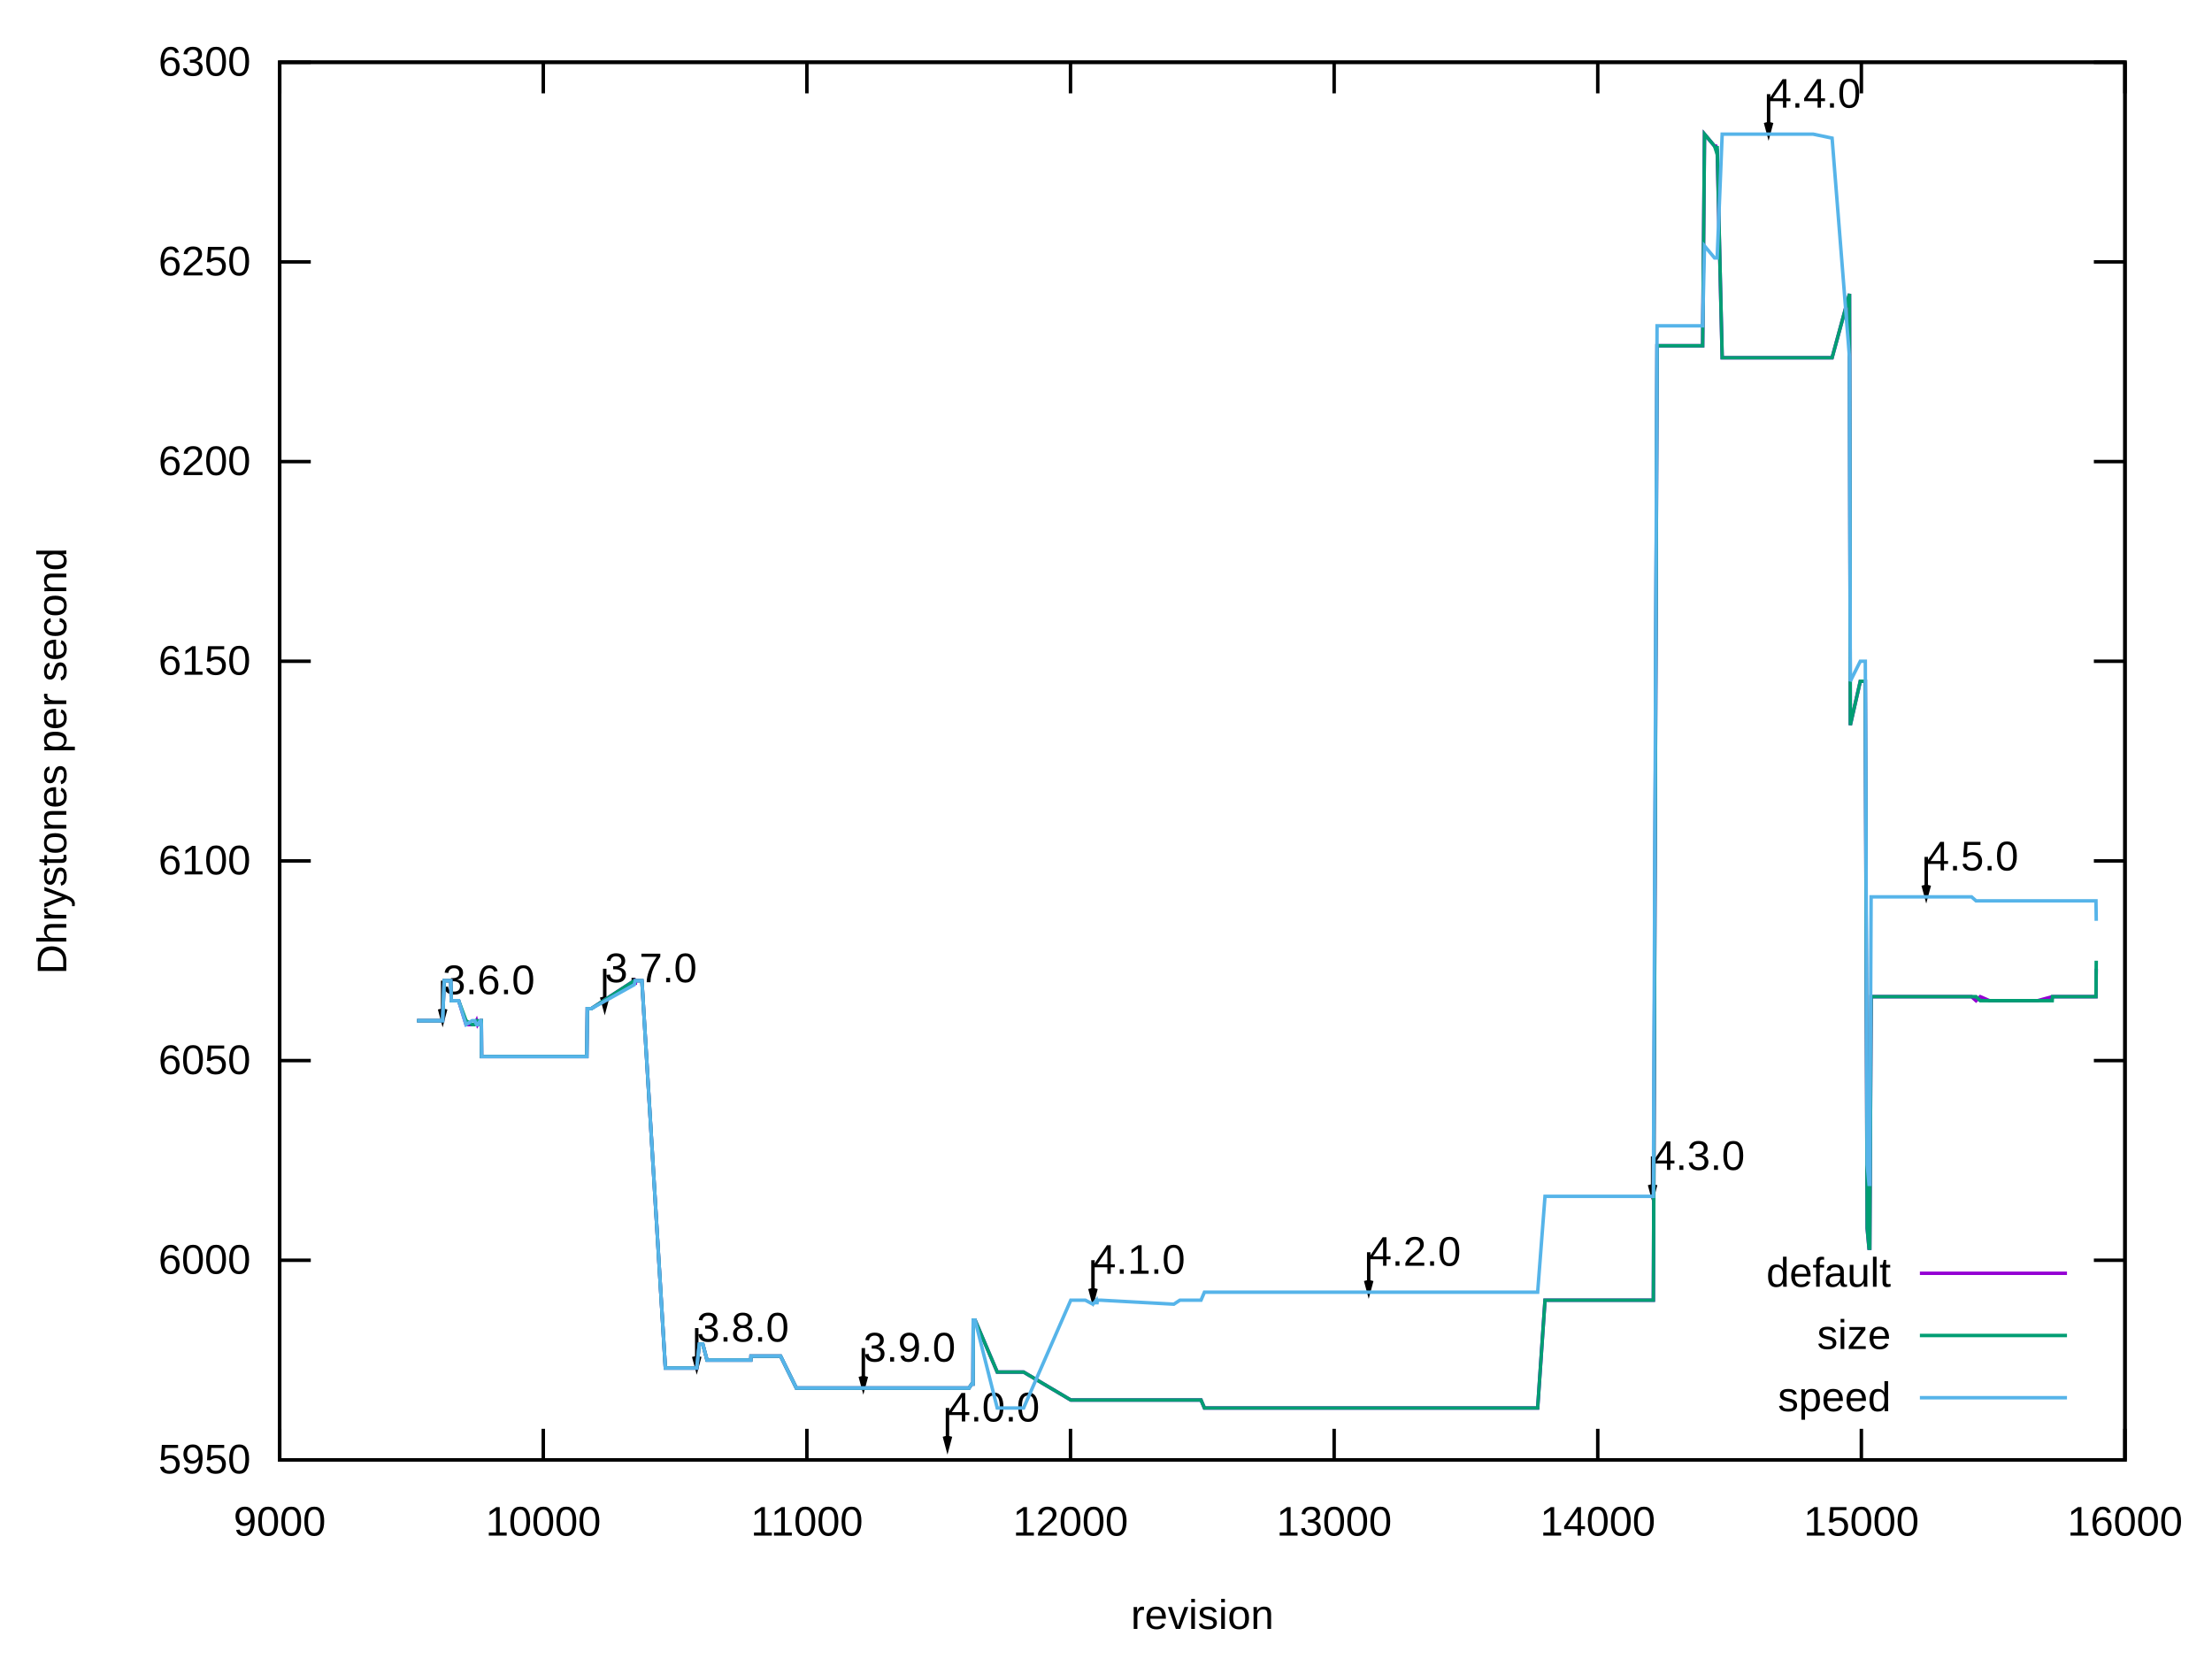
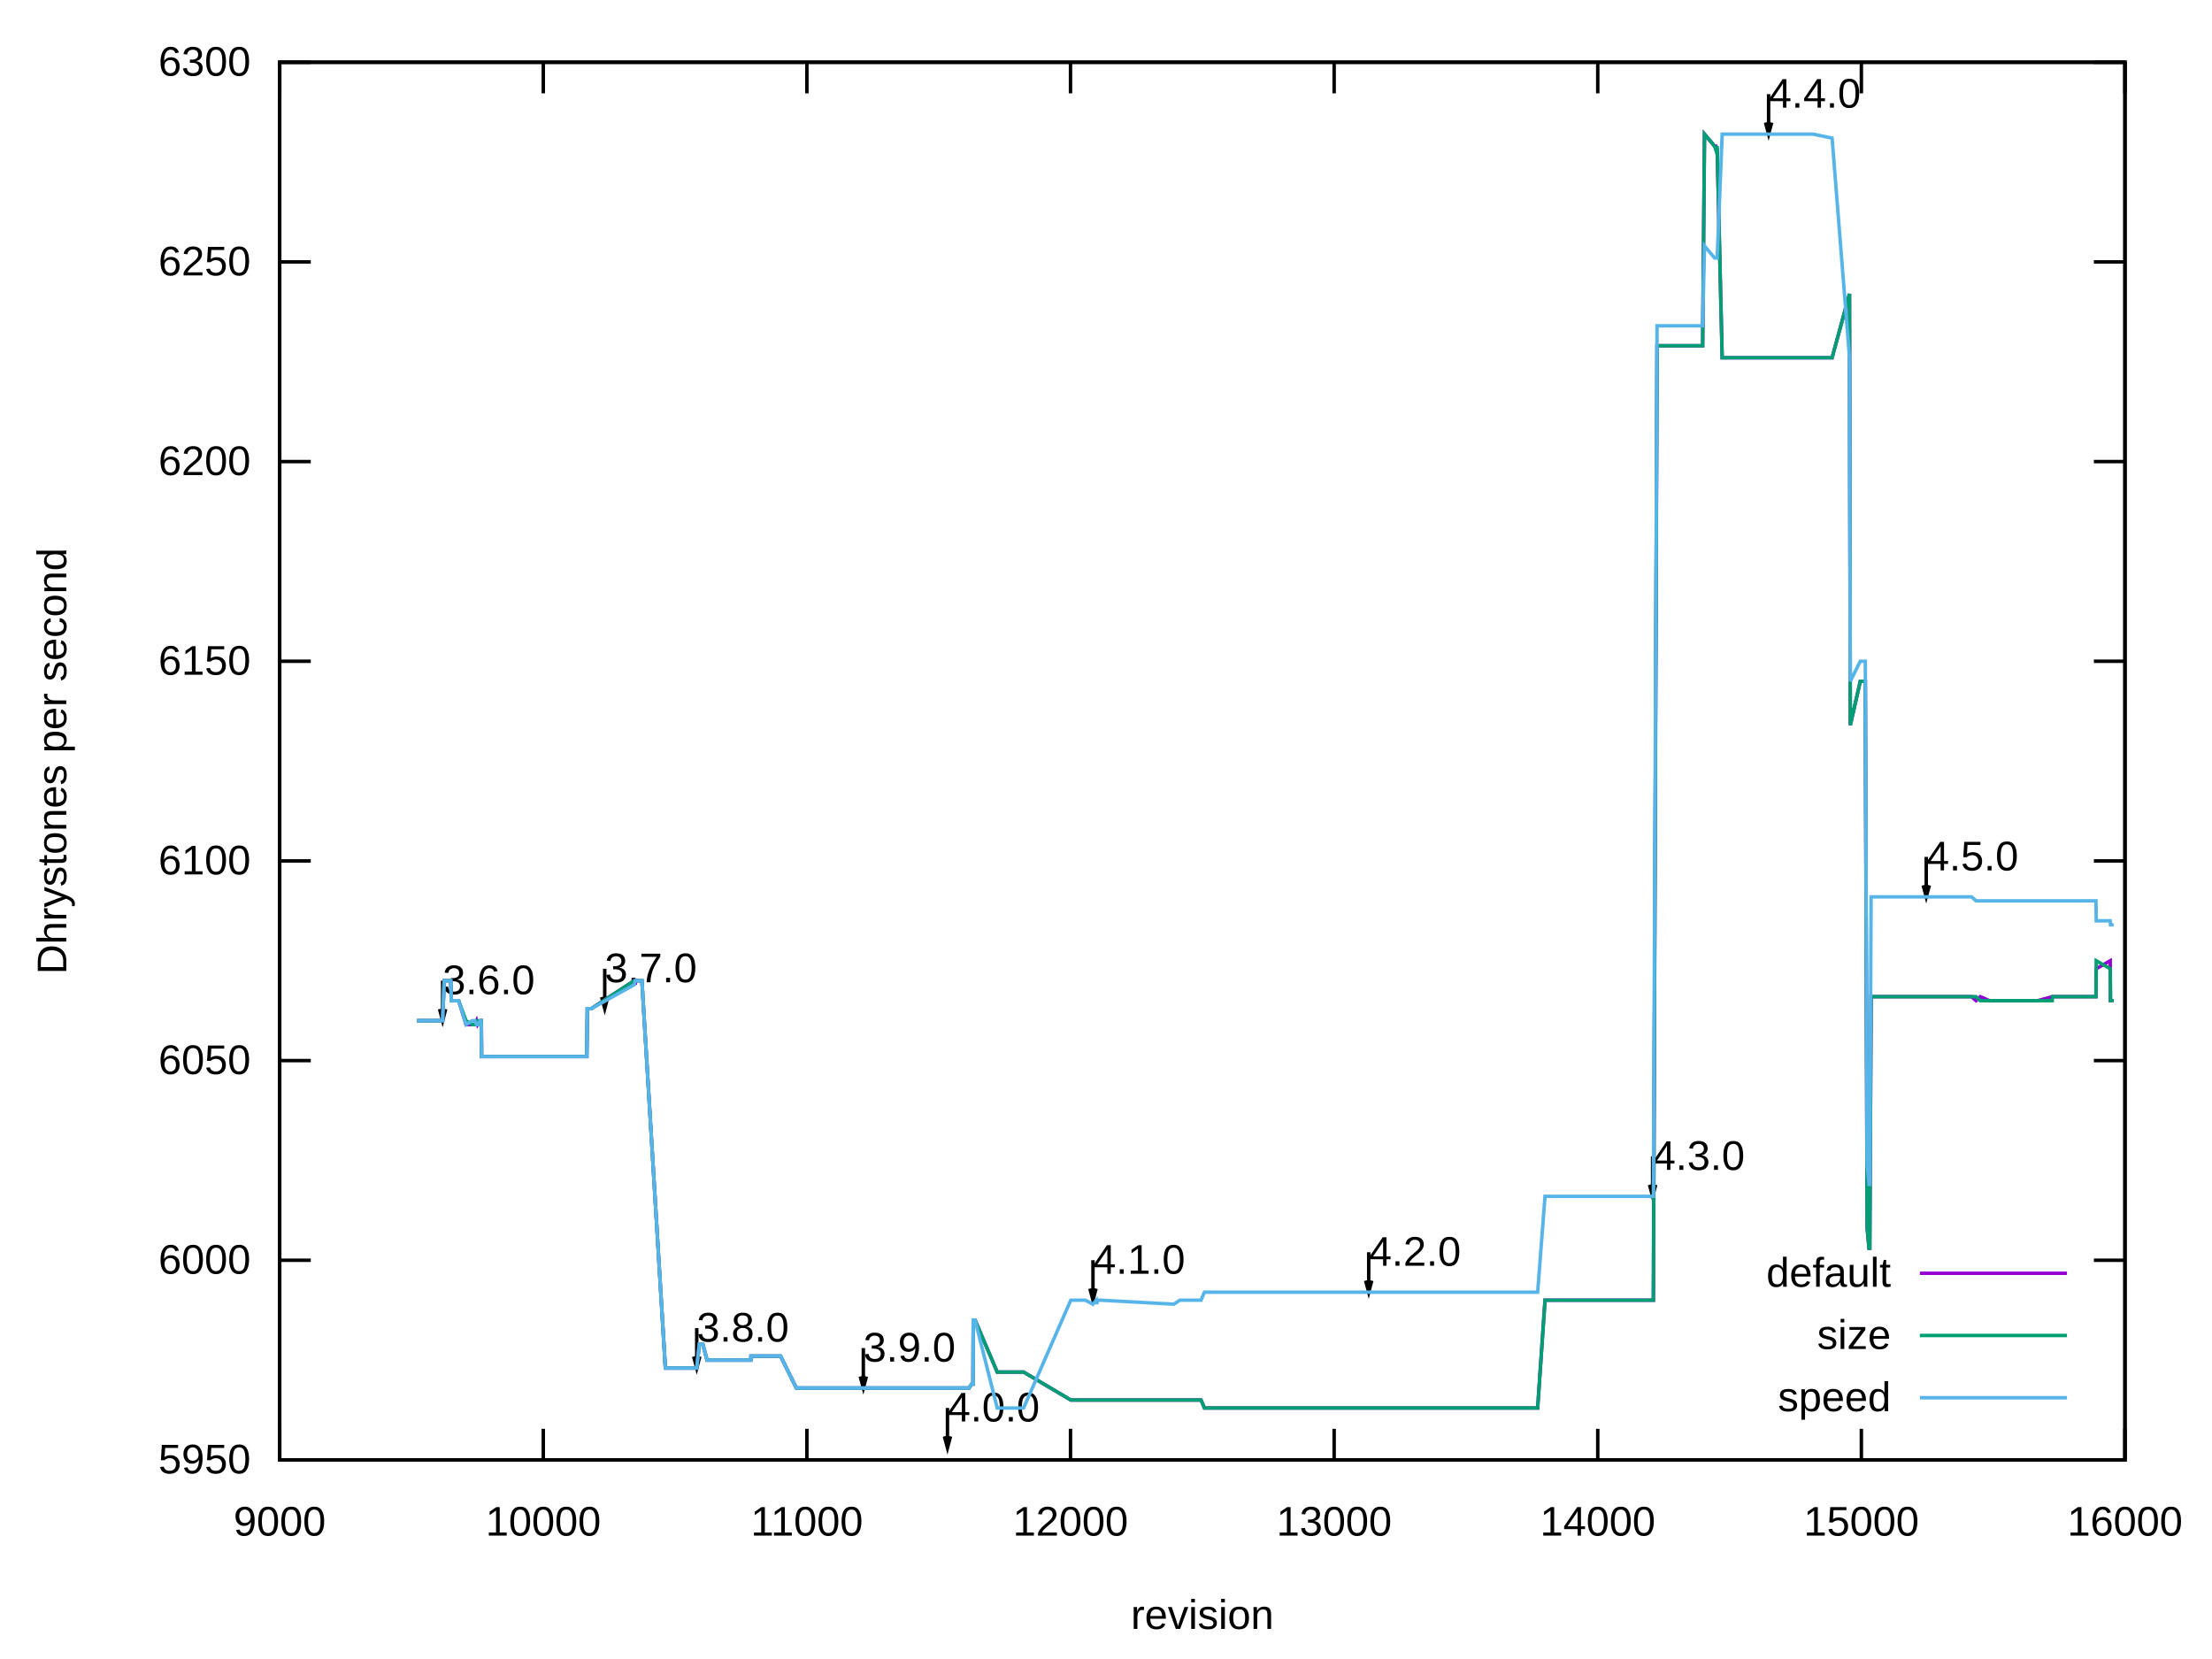
<svg xmlns="http://www.w3.org/2000/svg" xmlns:xlink="http://www.w3.org/1999/xlink" width="640" height="480" viewBox="0 0 640 480">
  <g id="gnuplot_canvas">
    <rect x="0" y="0" width="640" height="480" fill="none" />
    <defs>
      <circle id="gpDot" r="0.5" stroke-width="0.5" stroke="currentColor" />
      <path id="gpPt0" stroke-width="0.222" stroke="currentColor" d="M-1,0 h2 M0,-1 v2" />
      <path id="gpPt1" stroke-width="0.222" stroke="currentColor" d="M-1,-1 L1,1 M1,-1 L-1,1" />
      <path id="gpPt2" stroke-width="0.222" stroke="currentColor" d="M-1,0 L1,0 M0,-1 L0,1 M-1,-1 L1,1 M-1,1 L1,-1" />
      <rect id="gpPt3" stroke-width="0.222" stroke="currentColor" x="-1" y="-1" width="2" height="2" />
      <rect id="gpPt4" stroke-width="0.222" stroke="currentColor" fill="currentColor" x="-1" y="-1" width="2" height="2" />
      <circle id="gpPt5" stroke-width="0.222" stroke="currentColor" cx="0" cy="0" r="1" />
      <use xlink:href="#gpPt5" id="gpPt6" fill="currentColor" stroke="none" />
      <path id="gpPt7" stroke-width="0.222" stroke="currentColor" d="M0,-1.33 L-1.33,0.67 L1.33,0.67 z" />
      <use xlink:href="#gpPt7" id="gpPt8" fill="currentColor" stroke="none" />
      <use xlink:href="#gpPt7" id="gpPt9" stroke="currentColor" transform="rotate(180)" />
      <use xlink:href="#gpPt9" id="gpPt10" fill="currentColor" stroke="none" />
      <use xlink:href="#gpPt3" id="gpPt11" stroke="currentColor" transform="rotate(45)" />
      <use xlink:href="#gpPt11" id="gpPt12" fill="currentColor" stroke="none" />
      <path id="gpPt13" stroke-width="0.222" stroke="currentColor" d="M0,1.330 L1.265,0.411 L0.782,-1.067 L-0.782,-1.076 L-1.265,0.411 z" />
      <use xlink:href="#gpPt13" id="gpPt14" fill="currentColor" stroke="none" />
      <filter id="textbox" filterUnits="objectBoundingBox" x="0" y="0" height="1" width="1">
        <feFlood flood-color="white" flood-opacity="1" result="bgnd" />
        <feComposite in="SourceGraphic" in2="bgnd" operator="atop" />
      </filter>
      <filter id="greybox" filterUnits="objectBoundingBox" x="0" y="0" height="1" width="1">
        <feFlood flood-color="lightgrey" flood-opacity="1" result="grey" />
        <feComposite in="SourceGraphic" in2="grey" operator="atop" />
      </filter>
    </defs>
    <g fill="none" color="white" stroke="currentColor" stroke-width="1.00" stroke-linecap="butt" stroke-linejoin="miter">
</g>
    <g fill="none" color="black" stroke="currentColor" stroke-width="1.00" stroke-linecap="butt" stroke-linejoin="miter">
      <path stroke="black" d="M80.92,422.40 L89.92,422.40 M614.82,422.40 L605.82,422.40  " />
      <g transform="translate(72.53,426.30)" stroke="none" fill="black" font-family="Arial" font-size="12.00" text-anchor="end">
        <text>
          <tspan font-family="Arial"> 5950</tspan>
        </text>
      </g>
    </g>
    <g fill="none" color="black" stroke="currentColor" stroke-width="1.00" stroke-linecap="butt" stroke-linejoin="miter">
      <path stroke="black" d="M80.92,364.63 L89.92,364.63 M614.82,364.63 L605.82,364.63  " />
      <g transform="translate(72.53,368.53)" stroke="none" fill="black" font-family="Arial" font-size="12.00" text-anchor="end">
        <text>
          <tspan font-family="Arial"> 6000</tspan>
        </text>
      </g>
    </g>
    <g fill="none" color="black" stroke="currentColor" stroke-width="1.00" stroke-linecap="butt" stroke-linejoin="miter">
      <path stroke="black" d="M80.92,306.86 L89.92,306.86 M614.82,306.86 L605.82,306.86  " />
      <g transform="translate(72.53,310.76)" stroke="none" fill="black" font-family="Arial" font-size="12.00" text-anchor="end">
        <text>
          <tspan font-family="Arial"> 6050</tspan>
        </text>
      </g>
    </g>
    <g fill="none" color="black" stroke="currentColor" stroke-width="1.00" stroke-linecap="butt" stroke-linejoin="miter">
      <path stroke="black" d="M80.92,249.09 L89.92,249.09 M614.82,249.09 L605.82,249.09  " />
      <g transform="translate(72.53,252.99)" stroke="none" fill="black" font-family="Arial" font-size="12.00" text-anchor="end">
        <text>
          <tspan font-family="Arial"> 6100</tspan>
        </text>
      </g>
    </g>
    <g fill="none" color="black" stroke="currentColor" stroke-width="1.00" stroke-linecap="butt" stroke-linejoin="miter">
      <path stroke="black" d="M80.92,191.32 L89.92,191.32 M614.82,191.32 L605.82,191.32  " />
      <g transform="translate(72.53,195.22)" stroke="none" fill="black" font-family="Arial" font-size="12.00" text-anchor="end">
        <text>
          <tspan font-family="Arial"> 6150</tspan>
        </text>
      </g>
    </g>
    <g fill="none" color="black" stroke="currentColor" stroke-width="1.00" stroke-linecap="butt" stroke-linejoin="miter">
      <path stroke="black" d="M80.92,133.55 L89.92,133.55 M614.82,133.55 L605.82,133.55  " />
      <g transform="translate(72.53,137.45)" stroke="none" fill="black" font-family="Arial" font-size="12.00" text-anchor="end">
        <text>
          <tspan font-family="Arial"> 6200</tspan>
        </text>
      </g>
    </g>
    <g fill="none" color="black" stroke="currentColor" stroke-width="1.00" stroke-linecap="butt" stroke-linejoin="miter">
      <path stroke="black" d="M80.92,75.78 L89.92,75.78 M614.82,75.78 L605.82,75.78  " />
      <g transform="translate(72.53,79.68)" stroke="none" fill="black" font-family="Arial" font-size="12.00" text-anchor="end">
        <text>
          <tspan font-family="Arial"> 6250</tspan>
        </text>
      </g>
    </g>
    <g fill="none" color="black" stroke="currentColor" stroke-width="1.00" stroke-linecap="butt" stroke-linejoin="miter">
      <path stroke="black" d="M80.92,18.01 L89.92,18.01 M614.82,18.01 L605.82,18.01  " />
      <g transform="translate(72.53,21.91)" stroke="none" fill="black" font-family="Arial" font-size="12.00" text-anchor="end">
        <text>
          <tspan font-family="Arial"> 6300</tspan>
        </text>
      </g>
    </g>
    <g fill="none" color="black" stroke="currentColor" stroke-width="1.00" stroke-linecap="butt" stroke-linejoin="miter">
      <path stroke="black" d="M80.92,422.40 L80.92,413.40 M80.92,18.01 L80.92,27.01  " />
      <g transform="translate(80.92,444.30)" stroke="none" fill="black" font-family="Arial" font-size="12.00" text-anchor="middle">
        <text>
          <tspan font-family="Arial"> 9000</tspan>
        </text>
      </g>
    </g>
    <g fill="none" color="black" stroke="currentColor" stroke-width="1.00" stroke-linecap="butt" stroke-linejoin="miter">
      <path stroke="black" d="M157.19,422.40 L157.19,413.40 M157.19,18.01 L157.19,27.01  " />
      <g transform="translate(157.19,444.30)" stroke="none" fill="black" font-family="Arial" font-size="12.00" text-anchor="middle">
        <text>
          <tspan font-family="Arial"> 10000</tspan>
        </text>
      </g>
    </g>
    <g fill="none" color="black" stroke="currentColor" stroke-width="1.00" stroke-linecap="butt" stroke-linejoin="miter">
      <path stroke="black" d="M233.46,422.40 L233.46,413.40 M233.46,18.01 L233.46,27.01  " />
      <g transform="translate(233.46,444.30)" stroke="none" fill="black" font-family="Arial" font-size="12.00" text-anchor="middle">
        <text>
          <tspan font-family="Arial"> 11000</tspan>
        </text>
      </g>
    </g>
    <g fill="none" color="black" stroke="currentColor" stroke-width="1.00" stroke-linecap="butt" stroke-linejoin="miter">
      <path stroke="black" d="M309.73,422.40 L309.73,413.40 M309.73,18.01 L309.73,27.01  " />
      <g transform="translate(309.73,444.30)" stroke="none" fill="black" font-family="Arial" font-size="12.00" text-anchor="middle">
        <text>
          <tspan font-family="Arial"> 12000</tspan>
        </text>
      </g>
    </g>
    <g fill="none" color="black" stroke="currentColor" stroke-width="1.00" stroke-linecap="butt" stroke-linejoin="miter">
      <path stroke="black" d="M386.01,422.40 L386.01,413.40 M386.01,18.01 L386.01,27.01  " />
      <g transform="translate(386.01,444.30)" stroke="none" fill="black" font-family="Arial" font-size="12.00" text-anchor="middle">
        <text>
          <tspan font-family="Arial"> 13000</tspan>
        </text>
      </g>
    </g>
    <g fill="none" color="black" stroke="currentColor" stroke-width="1.00" stroke-linecap="butt" stroke-linejoin="miter">
      <path stroke="black" d="M462.28,422.40 L462.28,413.40 M462.28,18.01 L462.28,27.01  " />
      <g transform="translate(462.28,444.30)" stroke="none" fill="black" font-family="Arial" font-size="12.00" text-anchor="middle">
        <text>
          <tspan font-family="Arial"> 14000</tspan>
        </text>
      </g>
    </g>
    <g fill="none" color="black" stroke="currentColor" stroke-width="1.00" stroke-linecap="butt" stroke-linejoin="miter">
      <path stroke="black" d="M538.55,422.40 L538.55,413.40 M538.55,18.01 L538.55,27.01  " />
      <g transform="translate(538.55,444.30)" stroke="none" fill="black" font-family="Arial" font-size="12.00" text-anchor="middle">
        <text>
          <tspan font-family="Arial"> 15000</tspan>
        </text>
      </g>
    </g>
    <g fill="none" color="black" stroke="currentColor" stroke-width="1.00" stroke-linecap="butt" stroke-linejoin="miter">
      <path stroke="black" d="M614.82,422.40 L614.82,413.40 M614.82,18.01 L614.82,27.01  " />
      <g transform="translate(614.82,444.30)" stroke="none" fill="black" font-family="Arial" font-size="12.00" text-anchor="middle">
        <text>
          <tspan font-family="Arial"> 16000</tspan>
        </text>
      </g>
    </g>
    <g fill="none" color="black" stroke="currentColor" stroke-width="1.00" stroke-linecap="butt" stroke-linejoin="miter">
</g>
    <g fill="none" color="black" stroke="currentColor" stroke-width="1.00" stroke-linecap="butt" stroke-linejoin="miter">
      <path stroke="black" d="M80.92,18.01 L80.92,422.40 L614.82,422.40 L614.82,18.01 L80.92,18.01 Z  " />
      <g transform="translate(128.06,287.65)" stroke="none" fill="black" font-family="Arial" font-size="12.00" text-anchor="start">
        <text>
          <tspan font-family="Arial">3.6.0</tspan>
        </text>
      </g>
      <g transform="translate(174.96,284.19)" stroke="none" fill="black" font-family="Arial" font-size="12.00" text-anchor="start">
        <text>
          <tspan font-family="Arial">3.7.0</tspan>
        </text>
      </g>
      <g transform="translate(201.58,388.17)" stroke="none" fill="black" font-family="Arial" font-size="12.00" text-anchor="start">
        <text>
          <tspan font-family="Arial">3.8.0</tspan>
        </text>
      </g>
      <g transform="translate(249.78,393.95)" stroke="none" fill="black" font-family="Arial" font-size="12.00" text-anchor="start">
        <text>
          <tspan font-family="Arial">3.9.0</tspan>
        </text>
      </g>
      <g transform="translate(274.12,411.28)" stroke="none" fill="black" font-family="Arial" font-size="12.00" text-anchor="start">
        <text>
          <tspan font-family="Arial">4.0.0</tspan>
        </text>
      </g>
      <g transform="translate(316.22,368.53)" stroke="none" fill="black" font-family="Arial" font-size="12.00" text-anchor="start">
        <text>
          <tspan font-family="Arial">4.1.0</tspan>
        </text>
      </g>
      <g transform="translate(396.00,366.22)" stroke="none" fill="black" font-family="Arial" font-size="12.00" text-anchor="start">
        <text>
          <tspan font-family="Arial">4.2.0</tspan>
        </text>
      </g>
      <g transform="translate(478.14,338.49)" stroke="none" fill="black" font-family="Arial" font-size="12.00" text-anchor="start">
        <text>
          <tspan font-family="Arial">4.3.0</tspan>
        </text>
      </g>
      <g transform="translate(511.70,31.15)" stroke="none" fill="black" font-family="Arial" font-size="12.00" text-anchor="start">
        <text>
          <tspan font-family="Arial">4.4.0</tspan>
        </text>
      </g>
      <g transform="translate(557.31,251.83)" stroke="none" fill="black" font-family="Arial" font-size="12.00" text-anchor="start">
        <text>
          <tspan font-family="Arial">4.5.0</tspan>
        </text>
      </g>
    </g>
    <g fill="none" color="black" stroke="currentColor" stroke-width="1.00" stroke-linecap="butt" stroke-linejoin="miter">
      <path stroke="black" d="M127.18,291.96 L128.07,295.30 L128.96,291.96 M128.07,283.74 L128.07,295.30  " />
    </g>
    <g fill="none" color="black" stroke="currentColor" stroke-width="1.00" stroke-linecap="butt" stroke-linejoin="miter">
      <path stroke="black" d="M174.08,288.49 L174.97,291.83 L175.86,288.49 M174.97,280.28 L174.97,291.83  " />
    </g>
    <g fill="none" color="black" stroke="currentColor" stroke-width="1.00" stroke-linecap="butt" stroke-linejoin="miter">
      <path stroke="black" d="M200.70,392.48 L201.59,395.82 L202.48,392.48 M201.59,384.26 L201.59,395.82  " />
    </g>
    <g fill="none" color="black" stroke="currentColor" stroke-width="1.00" stroke-linecap="butt" stroke-linejoin="miter">
      <path stroke="black" d="M248.90,398.25 L249.79,401.59 L250.68,398.25 M249.79,390.04 L249.79,401.59  " />
    </g>
    <g fill="none" color="black" stroke="currentColor" stroke-width="1.00" stroke-linecap="butt" stroke-linejoin="miter">
      <path stroke="black" d="M273.24,415.58 L274.13,418.92 L275.02,415.58 M274.13,407.37 L274.13,418.92  " />
    </g>
    <g fill="none" color="black" stroke="currentColor" stroke-width="1.00" stroke-linecap="butt" stroke-linejoin="miter">
      <path stroke="black" d="M315.34,372.83 L316.23,376.17 L317.12,372.83 M316.23,364.62 L316.23,376.17  " />
    </g>
    <g fill="none" color="black" stroke="currentColor" stroke-width="1.00" stroke-linecap="butt" stroke-linejoin="miter">
      <path stroke="black" d="M395.12,370.52 L396.01,373.86 L396.90,370.52 M396.01,362.31 L396.01,373.86  " />
    </g>
    <g fill="none" color="black" stroke="currentColor" stroke-width="1.00" stroke-linecap="butt" stroke-linejoin="miter">
      <path stroke="black" d="M477.26,342.79 L478.15,346.13 L479.04,342.79 M478.15,334.58 L478.15,346.13  " />
    </g>
    <g fill="none" color="black" stroke="currentColor" stroke-width="1.00" stroke-linecap="butt" stroke-linejoin="miter">
      <path stroke="black" d="M510.82,35.46 L511.71,38.80 L512.60,35.46 M511.71,27.24 L511.71,38.80  " />
    </g>
    <g fill="none" color="black" stroke="currentColor" stroke-width="1.00" stroke-linecap="butt" stroke-linejoin="miter">
      <path stroke="black" d="M556.43,256.14 L557.32,259.48 L558.21,256.14 M557.32,247.92 L557.32,259.48  " />
    </g>
    <g fill="none" color="black" stroke="currentColor" stroke-width="1.00" stroke-linecap="butt" stroke-linejoin="miter">
</g>
    <g id="gnuplot_plot_1">
      <g fill="none" color="black" stroke="currentColor" stroke-width="1.00" stroke-linecap="butt" stroke-linejoin="miter">
        <g transform="translate(547.09,372.30)" stroke="none" fill="black" font-family="Arial" font-size="12.00" text-anchor="end">
          <text>
            <tspan font-family="Arial">default</tspan>
          </text>
        </g>
      </g>
      <g fill="none" color="black" stroke="currentColor" stroke-width="1.00" stroke-linecap="butt" stroke-linejoin="miter">
-         <path stroke="rgb(148,   0, 211)" d="M555.48,368.40 L598.04,368.40 M120.66,295.31 L122.11,295.31 L122.87,295.31 L124.24,295.31 L125.23,295.31 L125.84,295.31   L126.38,295.31 L126.76,295.31 L126.84,295.31 L126.91,295.31 L126.99,295.31 L128.06,295.31 L128.51,283.75 L129.12,283.75   L129.35,283.75 L129.43,283.75 L129.50,283.75 L129.58,283.75 L129.73,283.75 L130.12,283.75 L130.19,283.75 L130.42,283.75   L130.57,289.53 L130.73,289.53 L130.80,289.53 L131.18,289.53 L131.41,289.53 L131.56,289.53 L131.64,289.53 L131.72,289.53   L132.71,289.53 L134.84,296.46 L136.60,296.46 L137.36,296.46 L137.89,295.31 L138.20,296.46 L138.96,295.31 L139.19,295.31   L139.27,295.31 L139.34,305.70 L139.42,305.70 L139.88,305.70 L140.72,305.70 L141.17,305.70 L141.25,305.70 L141.40,305.70   L141.71,305.70 L142.17,305.70 L142.47,305.70 L142.55,305.70 L143.08,305.70 L143.31,305.70 L143.39,305.70 L143.46,305.70   L144.23,305.70 L144.38,305.70 L144.68,305.70 L147.96,305.70 L153.30,305.70 L153.61,305.70 L153.76,305.70 L153.84,305.70   L154.22,305.70 L169.62,305.70 L169.78,305.70 L169.93,291.84 L170.46,291.84 L171.00,291.84 L171.07,291.84 L183.51,283.75   L183.81,284.91 L183.89,283.75 L185.11,283.75 L185.18,283.75 L185.72,283.75 L192.51,395.83 L194.95,395.83 L196.09,395.83   L198.38,395.83 L199.75,395.83 L201.58,395.83 L202.34,388.89 L203.03,388.89 L203.34,388.89 L204.56,393.51 L206.01,393.51   L206.39,393.51 L207.23,393.51 L207.53,393.51 L208.14,393.51 L216.30,393.51 L216.84,393.51 L217.14,393.51 L217.22,393.51   L217.29,392.36 L217.45,392.36 L218.21,392.36 L225.84,392.36 L230.41,401.60 L231.48,401.60 L240.10,401.60 L241.09,401.60   L244.90,401.60 L249.78,401.60 L253.29,401.60 L258.63,401.60 L259.01,401.60 L261.76,401.60 L266.64,401.60 L266.87,401.60   L267.56,401.60 L272.13,401.60 L272.29,401.60 L274.12,401.60 L278.16,401.60 L280.29,401.60 L280.37,401.60 L281.13,400.45   L281.51,400.45 L281.59,381.96 L282.05,381.96 L282.12,381.96 L288.53,396.98 L296.16,396.98 L309.81,405.07 L314.01,405.07   L316.22,405.07 L317.21,405.07 L317.36,405.07 L317.51,405.07 L317.82,405.07 L318.05,405.07 L318.43,405.07 L339.63,405.07   L341.39,405.07 L342.53,405.07 L344.06,405.07 L345.12,405.07 L346.95,405.07 L347.49,405.07 L348.48,407.38 L358.70,407.38   L361.06,407.38 L362.29,407.38 L362.51,407.38 L366.63,407.38 L369.53,407.38 L370.37,407.38 L372.81,407.38 L375.48,407.38   L376.47,407.38 L377.69,407.38 L378.38,407.38 L383.64,407.38 L396.00,407.38 L401.26,407.38 L408.89,407.38 L423.76,407.38   L438.56,407.38 L439.32,407.38 L440.08,407.38 L443.06,407.38 L444.89,407.38 L447.02,376.18 L454.65,376.18 L462.28,376.18   L476.31,376.18 L478.14,376.18 L478.37,376.18 L479.44,100.04 L480.20,100.04 L480.43,100.04 L481.04,100.04 L481.19,100.04   L481.57,100.04 L485.16,100.04 L488.67,100.04 L490.50,100.04 L492.63,100.04 L493.17,38.81 L496.07,42.27 L496.45,42.27   L496.83,43.43 L498.28,103.51 L501.18,103.51 L502.55,103.51 L511.70,103.51 L511.85,103.51 L516.43,103.51 L518.57,103.51   L524.59,103.51 L530.08,103.51 L535.12,85.02 L535.35,209.81 L538.24,197.10 L539.69,197.10 L540.23,355.39 L540.76,361.16   L540.99,361.16 L541.37,288.37 L543.12,288.37 L545.64,288.37 L546.48,288.37 L547.47,288.37 L547.55,288.37 L547.62,288.37   L551.67,288.37 L556.85,288.37 L557.31,288.37 L562.73,288.37 L570.43,288.37 L571.73,289.53 L572.95,288.37 L575.62,289.53   L580.50,289.53 L582.79,289.53 L589.57,289.53 L593.77,288.37 L593.85,288.37 L597.13,288.37 L606.43,288.37 L606.51,280.29    " />
+         <path stroke="rgb(148,   0, 211)" d="M555.48,368.40 L598.04,368.40 M120.66,295.31 L122.11,295.31 L122.87,295.31 L124.24,295.31 L125.23,295.31 L125.84,295.31   L126.38,295.31 L126.76,295.31 L126.84,295.31 L126.91,295.31 L126.99,295.31 L128.06,295.31 L128.51,283.75 L129.12,283.75   L129.35,283.75 L129.43,283.75 L129.50,283.75 L129.58,283.75 L129.73,283.75 L130.12,283.75 L130.19,283.75 L130.42,283.75   L130.57,289.53 L130.73,289.53 L130.80,289.53 L131.18,289.53 L131.41,289.53 L131.56,289.53 L131.64,289.53 L131.72,289.53   L132.71,289.53 L134.84,296.46 L136.60,296.46 L137.36,296.46 L137.89,295.31 L138.20,296.46 L138.96,295.31 L139.19,295.31   L139.27,295.31 L139.34,305.70 L139.42,305.70 L139.88,305.70 L140.72,305.70 L141.17,305.70 L141.25,305.70 L141.40,305.70   L141.71,305.70 L142.17,305.70 L142.47,305.70 L142.55,305.70 L143.08,305.70 L143.31,305.70 L143.39,305.70 L143.46,305.70   L144.23,305.70 L144.38,305.70 L144.68,305.70 L147.96,305.70 L153.30,305.70 L153.61,305.70 L153.76,305.70 L153.84,305.70   L154.22,305.70 L169.62,305.70 L169.78,305.70 L169.93,291.84 L170.46,291.84 L171.00,291.84 L171.07,291.84 L183.51,283.75   L183.81,284.91 L183.89,283.75 L185.11,283.75 L185.18,283.75 L185.72,283.75 L192.51,395.83 L194.95,395.83 L196.09,395.83   L198.38,395.83 L199.75,395.83 L201.58,395.83 L202.34,388.89 L203.03,388.89 L203.34,388.89 L204.56,393.51 L206.01,393.51   L206.39,393.51 L207.23,393.51 L207.53,393.51 L208.14,393.51 L216.30,393.51 L216.84,393.51 L217.14,393.51 L217.22,393.51   L217.29,392.36 L217.45,392.36 L218.21,392.36 L225.84,392.36 L230.41,401.60 L231.48,401.60 L240.10,401.60 L241.09,401.60   L244.90,401.60 L249.78,401.60 L253.29,401.60 L258.63,401.60 L259.01,401.60 L261.76,401.60 L266.64,401.60 L266.87,401.60   L267.56,401.60 L272.13,401.60 L272.29,401.60 L274.12,401.60 L278.16,401.60 L280.29,401.60 L280.37,401.60 L281.13,400.45   L281.51,400.45 L281.59,381.96 L282.05,381.96 L282.12,381.96 L288.53,396.98 L296.16,396.98 L309.81,405.07 L314.01,405.07   L316.22,405.07 L317.21,405.07 L317.36,405.07 L317.51,405.07 L317.82,405.07 L318.05,405.07 L318.43,405.07 L339.63,405.07   L341.39,405.07 L342.53,405.07 L344.06,405.07 L345.12,405.07 L346.95,405.07 L347.49,405.07 L348.48,407.38 L358.70,407.38   L361.06,407.38 L362.29,407.38 L362.51,407.38 L366.63,407.38 L369.53,407.38 L370.37,407.38 L372.81,407.38 L375.48,407.38   L376.47,407.38 L377.69,407.38 L378.38,407.38 L383.64,407.38 L396.00,407.38 L401.26,407.38 L408.89,407.38 L423.76,407.38   L438.56,407.38 L439.32,407.38 L440.08,407.38 L443.06,407.38 L444.89,407.38 L447.02,376.18 L454.65,376.18 L462.28,376.18   L476.31,376.18 L478.14,376.18 L478.37,376.18 L479.44,100.04 L480.20,100.04 L480.43,100.04 L481.04,100.04 L481.19,100.04   L481.57,100.04 L485.16,100.04 L488.67,100.04 L490.50,100.04 L492.63,100.04 L493.17,38.81 L496.07,42.27 L496.45,42.27   L496.83,43.43 L498.28,103.51 L501.18,103.51 L502.55,103.51 L511.70,103.51 L511.85,103.51 L516.43,103.51 L518.57,103.51   L524.59,103.51 L530.08,103.51 L535.12,85.02 L535.35,209.81 L538.24,197.10 L539.69,197.10 L540.23,355.39 L540.76,361.16   L540.99,361.16 L541.37,288.37 L543.12,288.37 L545.64,288.37 L546.48,288.37 L547.47,288.37 L547.55,288.37 L547.62,288.37   L551.67,288.37 L556.85,288.37 L557.31,288.37 L562.73,288.37 L570.43,288.37 L571.73,289.53 L572.95,288.37 L575.62,289.53   L580.50,289.53 L582.79,289.53 L589.57,289.53 L593.77,288.37 L593.85,288.37 L597.13,288.37 L606.43,288.37 L606.51,280.29   L610.55,277.97 L610.63,289.53 L611.54,289.53  " />
      </g>
    </g>
    <g id="gnuplot_plot_2">
      <g fill="none" color="black" stroke="currentColor" stroke-width="1.00" stroke-linecap="butt" stroke-linejoin="miter">
        <g transform="translate(547.09,390.30)" stroke="none" fill="black" font-family="Arial" font-size="12.00" text-anchor="end">
          <text>
            <tspan font-family="Arial">size</tspan>
          </text>
        </g>
      </g>
      <g fill="none" color="black" stroke="currentColor" stroke-width="1.00" stroke-linecap="butt" stroke-linejoin="miter">
-         <path stroke="rgb(  0, 158, 115)" d="M555.48,386.40 L598.04,386.40 M120.66,295.31 L122.11,295.31 L122.87,295.31 L124.24,295.31 L125.23,295.31 L125.84,295.31   L126.38,295.31 L126.76,295.31 L126.84,295.31 L126.91,295.31 L126.99,295.31 L128.06,295.31 L128.51,283.75 L129.12,283.75   L129.35,283.75 L129.43,283.75 L129.50,283.75 L129.58,283.75 L129.73,283.75 L130.12,283.75 L130.19,283.75 L130.42,283.75   L130.57,289.53 L130.73,289.53 L130.80,289.53 L131.18,289.53 L131.41,289.53 L131.56,289.53 L131.64,289.53 L131.72,289.53   L132.71,289.53 L134.84,295.31 L136.60,296.46 L137.36,296.46 L137.89,295.31 L138.20,295.31 L138.96,296.46 L139.19,295.31   L139.27,295.31 L139.34,305.70 L139.42,305.70 L139.88,305.70 L140.72,305.70 L141.17,305.70 L141.25,305.70 L141.40,305.70   L141.71,305.70 L142.17,305.70 L142.47,305.70 L142.55,305.70 L143.08,305.70 L143.31,305.70 L143.39,305.70 L143.46,305.70   L144.23,305.70 L144.38,305.70 L144.68,305.70 L147.96,305.70 L153.30,305.70 L153.61,305.70 L153.76,305.70 L153.84,305.70   L154.22,305.70 L169.62,305.70 L169.78,305.70 L169.93,291.84 L170.46,291.84 L171.00,291.84 L171.07,291.84 L183.51,283.75   L183.81,283.75 L183.89,283.75 L185.11,283.75 L185.18,283.75 L185.72,283.75 L192.51,395.83 L194.95,395.83 L196.09,395.83   L198.38,395.83 L199.75,395.83 L201.58,395.83 L202.34,388.89 L203.03,388.89 L203.34,388.89 L204.56,393.51 L206.01,393.51   L206.39,393.51 L207.23,393.51 L207.53,393.51 L208.14,393.51 L216.30,393.51 L216.84,393.51 L217.14,393.51 L217.22,393.51   L217.29,392.36 L217.45,392.36 L218.21,392.36 L225.84,392.36 L230.41,401.60 L231.48,401.60 L240.10,401.60 L241.09,401.60   L244.90,401.60 L249.78,401.60 L253.29,401.60 L258.63,401.60 L259.01,401.60 L261.76,401.60 L266.64,401.60 L266.87,401.60   L267.56,401.60 L272.13,401.60 L272.29,401.60 L274.12,401.60 L278.16,401.60 L280.29,401.60 L280.37,401.60 L281.13,400.45   L281.51,400.45 L281.59,381.96 L282.05,381.96 L282.12,381.96 L288.53,396.98 L296.16,396.98 L309.81,405.07 L314.01,405.07   L316.22,405.07 L317.21,405.07 L317.36,405.07 L317.51,405.07 L317.82,405.07 L318.05,405.07 L318.43,405.07 L339.63,405.07   L341.39,405.07 L342.53,405.07 L344.06,405.07 L345.12,405.07 L346.95,405.07 L347.49,405.07 L348.48,407.38 L358.70,407.38   L361.06,407.38 L362.29,407.38 L362.51,407.38 L366.63,407.38 L369.53,407.38 L370.37,407.38 L372.81,407.38 L375.48,407.38   L376.47,407.38 L377.69,407.38 L378.38,407.38 L383.64,407.38 L396.00,407.38 L401.26,407.38 L408.89,407.38 L423.76,407.38   L438.56,407.38 L439.32,407.38 L440.08,407.38 L443.06,407.38 L444.89,407.38 L447.02,376.18 L454.65,376.18 L462.28,376.18   L476.31,376.18 L478.14,376.18 L478.37,376.18 L479.44,100.04 L480.20,100.04 L480.43,100.04 L481.04,100.04 L481.19,100.04   L481.57,100.04 L485.16,100.04 L488.67,100.04 L490.50,100.04 L492.63,100.04 L493.17,38.81 L496.07,42.27 L496.45,43.43   L496.83,42.27 L498.28,103.51 L501.18,103.51 L502.55,103.51 L511.70,103.51 L511.85,103.51 L516.43,103.51 L518.57,103.51   L524.59,103.51 L530.08,103.51 L535.12,85.02 L535.35,209.81 L538.24,197.10 L539.69,197.10 L540.23,355.39 L540.76,361.16   L540.99,361.16 L541.37,288.37 L543.12,288.37 L545.64,288.37 L546.48,288.37 L547.47,288.37 L547.55,288.37 L547.62,288.37   L551.67,288.37 L556.85,288.37 L557.31,288.37 L562.73,288.37 L570.43,288.37 L571.73,288.37 L572.95,289.53 L575.62,289.53   L580.50,289.53 L582.79,289.53 L589.57,289.53 L593.77,289.53 L593.85,288.37 L597.13,288.37 L606.43,288.37 L606.51,277.97    " />
+         <path stroke="rgb(  0, 158, 115)" d="M555.48,386.40 L598.04,386.40 M120.66,295.31 L122.11,295.31 L122.87,295.31 L124.24,295.31 L125.23,295.31 L125.84,295.31   L126.38,295.31 L126.76,295.31 L126.84,295.31 L126.91,295.31 L126.99,295.31 L128.06,295.31 L128.51,283.75 L129.12,283.75   L129.35,283.75 L129.43,283.75 L129.50,283.75 L129.58,283.75 L129.73,283.75 L130.12,283.75 L130.19,283.75 L130.42,283.75   L130.57,289.53 L130.73,289.53 L130.80,289.53 L131.18,289.53 L131.41,289.53 L131.56,289.53 L131.64,289.53 L131.72,289.53   L132.71,289.53 L134.84,295.31 L136.60,296.46 L137.36,296.46 L137.89,295.31 L138.20,295.31 L138.96,296.46 L139.19,295.31   L139.27,295.31 L139.34,305.70 L139.42,305.70 L139.88,305.70 L140.72,305.70 L141.17,305.70 L141.25,305.70 L141.40,305.70   L141.71,305.70 L142.17,305.70 L142.47,305.70 L142.55,305.70 L143.08,305.70 L143.31,305.70 L143.39,305.70 L143.46,305.70   L144.23,305.70 L144.38,305.70 L144.68,305.70 L147.96,305.70 L153.30,305.70 L153.61,305.70 L153.76,305.70 L153.84,305.70   L154.22,305.70 L169.62,305.70 L169.78,305.70 L169.93,291.84 L170.46,291.84 L171.00,291.84 L171.07,291.84 L183.51,283.75   L183.81,283.75 L183.89,283.75 L185.11,283.75 L185.18,283.75 L185.72,283.75 L192.51,395.83 L194.95,395.83 L196.09,395.83   L198.38,395.83 L199.75,395.83 L201.58,395.83 L202.34,388.89 L203.03,388.89 L203.34,388.89 L204.56,393.51 L206.01,393.51   L206.39,393.51 L207.23,393.51 L207.53,393.51 L208.14,393.51 L216.30,393.51 L216.84,393.51 L217.14,393.51 L217.22,393.51   L217.29,392.36 L217.45,392.36 L218.21,392.36 L225.84,392.36 L230.41,401.60 L231.48,401.60 L240.10,401.60 L241.09,401.60   L244.90,401.60 L249.78,401.60 L253.29,401.60 L258.63,401.60 L259.01,401.60 L261.76,401.60 L266.64,401.60 L266.87,401.60   L267.56,401.60 L272.13,401.60 L272.29,401.60 L274.12,401.60 L278.16,401.60 L280.29,401.60 L280.37,401.60 L281.13,400.45   L281.51,400.45 L281.59,381.96 L282.05,381.96 L282.12,381.96 L288.53,396.98 L296.16,396.98 L309.81,405.07 L314.01,405.07   L316.22,405.07 L317.21,405.07 L317.36,405.07 L317.51,405.07 L317.82,405.07 L318.05,405.07 L318.43,405.07 L339.63,405.07   L341.39,405.07 L342.53,405.07 L344.06,405.07 L345.12,405.07 L346.95,405.07 L347.49,405.07 L348.48,407.38 L358.70,407.38   L361.06,407.38 L362.29,407.38 L362.51,407.38 L366.63,407.38 L369.53,407.38 L370.37,407.38 L372.81,407.38 L375.48,407.38   L376.47,407.38 L377.69,407.38 L378.38,407.38 L383.64,407.38 L396.00,407.38 L401.26,407.38 L408.89,407.38 L423.76,407.38   L438.56,407.38 L439.32,407.38 L440.08,407.38 L443.06,407.38 L444.89,407.38 L447.02,376.18 L454.65,376.18 L462.28,376.18   L476.31,376.18 L478.14,376.18 L478.37,376.18 L479.44,100.04 L480.20,100.04 L480.43,100.04 L481.04,100.04 L481.19,100.04   L481.57,100.04 L485.16,100.04 L488.67,100.04 L490.50,100.04 L492.63,100.04 L493.17,38.81 L496.07,42.27 L496.45,43.43   L496.83,42.27 L498.28,103.51 L501.18,103.51 L502.55,103.51 L511.70,103.51 L511.85,103.51 L516.43,103.51 L518.57,103.51   L524.59,103.51 L530.08,103.51 L535.12,85.02 L535.35,209.81 L538.24,197.10 L539.69,197.10 L540.23,355.39 L540.76,361.16   L540.99,361.16 L541.37,288.37 L543.12,288.37 L545.64,288.37 L546.48,288.37 L547.47,288.37 L547.55,288.37 L547.62,288.37   L551.67,288.37 L556.85,288.37 L557.31,288.37 L562.73,288.37 L570.43,288.37 L571.73,288.37 L572.95,289.53 L575.62,289.53   L580.50,289.53 L582.79,289.53 L589.57,289.53 L593.77,289.53 L593.85,288.37 L597.13,288.37 L606.43,288.37 L606.51,277.97   L610.55,280.29 L610.63,289.53 L611.54,289.53  " />
      </g>
    </g>
    <g id="gnuplot_plot_3">
      <g fill="none" color="black" stroke="currentColor" stroke-width="1.00" stroke-linecap="butt" stroke-linejoin="miter">
        <g transform="translate(547.09,408.30)" stroke="none" fill="black" font-family="Arial" font-size="12.00" text-anchor="end">
          <text>
            <tspan font-family="Arial">speed</tspan>
          </text>
        </g>
      </g>
      <g fill="none" color="black" stroke="currentColor" stroke-width="1.00" stroke-linecap="butt" stroke-linejoin="miter">
-         <path stroke="rgb( 86, 180, 233)" d="M555.48,404.40 L598.04,404.40 M120.66,295.31 L122.11,295.31 L122.87,295.31 L124.24,295.31 L125.23,295.31 L125.84,295.31   L126.38,295.31 L126.76,295.31 L126.84,295.31 L126.91,295.31 L126.99,295.31 L128.06,295.31 L128.51,283.75 L129.12,283.75   L129.35,283.75 L129.43,283.75 L129.50,283.75 L129.58,283.75 L129.73,283.75 L130.12,283.75 L130.19,283.75 L130.42,283.75   L130.57,289.53 L130.73,289.53 L130.80,289.53 L131.18,289.53 L131.41,289.53 L131.56,289.53 L131.64,289.53 L131.72,289.53   L132.71,289.53 L134.84,296.46 L136.60,295.31 L137.36,295.31 L137.89,296.46 L138.20,296.46 L138.96,295.31 L139.19,295.31   L139.27,296.46 L139.34,305.70 L139.42,305.70 L139.88,305.70 L140.72,305.70 L141.17,305.70 L141.25,305.70 L141.40,305.70   L141.71,305.70 L142.17,305.70 L142.47,305.70 L142.55,305.70 L143.08,305.70 L143.31,305.70 L143.39,305.70 L143.46,305.70   L144.23,305.70 L144.38,305.70 L144.68,305.70 L147.96,305.70 L153.30,305.70 L153.61,305.70 L153.76,305.70 L153.84,305.70   L154.22,305.70 L169.62,305.70 L169.78,305.70 L169.93,291.84 L170.46,291.84 L171.00,291.84 L171.07,291.84 L183.51,284.91   L183.81,283.75 L183.89,283.75 L185.11,283.75 L185.18,283.75 L185.72,283.75 L192.51,395.83 L194.95,395.83 L196.09,395.83   L198.38,395.83 L199.75,395.83 L201.58,395.83 L202.34,388.89 L203.03,388.89 L203.34,388.89 L204.56,393.51 L206.01,393.51   L206.39,393.51 L207.23,393.51 L207.53,393.51 L208.14,393.51 L216.30,393.51 L216.84,393.51 L217.14,393.51 L217.22,393.51   L217.29,392.36 L217.45,392.36 L218.21,392.36 L225.84,392.36 L230.41,401.60 L231.48,401.60 L240.10,401.60 L241.09,401.60   L244.90,401.60 L249.78,401.60 L253.29,401.60 L258.63,401.60 L259.01,401.60 L261.76,401.60 L266.64,401.60 L266.87,401.60   L267.56,401.60 L272.13,401.60 L272.29,401.60 L274.12,401.60 L278.16,401.60 L280.29,401.60 L280.37,401.60 L281.13,400.45   L281.51,400.45 L281.59,381.96 L282.05,381.96 L282.12,381.96 L288.53,407.38 L296.16,407.38 L309.81,376.18 L314.01,376.18   L316.22,377.34 L317.21,376.18 L317.36,377.34 L317.51,376.18 L317.82,376.18 L318.05,376.18 L318.43,376.18 L339.63,377.34   L341.39,376.18 L342.53,376.18 L344.06,376.18 L345.12,376.18 L346.95,376.18 L347.49,376.18 L348.48,373.87 L358.70,373.87   L361.06,373.87 L362.29,373.87 L362.51,373.87 L366.63,373.87 L369.53,373.87 L370.37,373.87 L372.81,373.87 L375.48,373.87   L376.47,373.87 L377.69,373.87 L378.38,373.87 L383.64,373.87 L396.00,373.87 L401.26,373.87 L408.89,373.87 L423.76,373.87   L438.56,373.87 L439.32,373.87 L440.08,373.87 L443.06,373.87 L444.89,373.87 L447.02,346.14 L454.65,346.14 L462.28,346.14   L476.31,346.14 L478.14,346.14 L478.37,346.14 L479.44,94.27 L480.20,94.27 L480.43,94.27 L481.04,94.27 L481.19,94.27   L481.57,94.27 L485.16,94.27 L488.67,94.27 L490.50,94.27 L492.63,94.27 L493.17,71.16 L496.07,74.62 L496.45,74.62   L496.83,74.62 L498.28,38.81 L501.18,38.81 L502.55,38.81 L511.70,38.81 L511.85,38.81 L516.43,38.81 L518.57,38.81   L524.59,38.81 L530.08,39.96 L535.12,103.51 L535.35,197.10 L538.24,191.32 L539.69,191.32 L540.23,336.90 L540.76,342.68   L540.99,342.68 L541.37,259.49 L543.12,259.49 L545.64,259.49 L546.48,259.49 L547.47,259.49 L547.55,259.49 L547.62,259.49   L551.67,259.49 L556.85,259.49 L557.31,259.49 L562.73,259.49 L570.43,259.49 L571.73,260.64 L572.95,260.64 L575.62,260.64   L580.50,260.64 L582.79,260.64 L589.57,260.64 L593.77,260.64 L593.85,260.64 L597.13,260.64 L606.43,260.64 L606.51,266.42    " />
+         <path stroke="rgb( 86, 180, 233)" d="M555.48,404.40 L598.04,404.40 M120.66,295.31 L122.11,295.31 L122.87,295.31 L124.24,295.31 L125.23,295.31 L125.84,295.31   L126.38,295.31 L126.76,295.31 L126.84,295.31 L126.91,295.31 L126.99,295.31 L128.06,295.31 L128.51,283.75 L129.12,283.75   L129.35,283.75 L129.43,283.75 L129.50,283.75 L129.58,283.75 L129.73,283.75 L130.12,283.75 L130.19,283.75 L130.42,283.75   L130.57,289.53 L130.73,289.53 L130.80,289.53 L131.18,289.53 L131.41,289.53 L131.56,289.53 L131.64,289.53 L131.72,289.53   L132.71,289.53 L134.84,296.46 L136.60,295.31 L137.36,295.31 L137.89,296.46 L138.20,296.46 L138.96,295.31 L139.19,295.31   L139.27,296.46 L139.34,305.70 L139.42,305.70 L139.88,305.70 L140.72,305.70 L141.17,305.70 L141.25,305.70 L141.40,305.70   L141.71,305.70 L142.17,305.70 L142.47,305.70 L142.55,305.70 L143.08,305.70 L143.31,305.70 L143.39,305.70 L143.46,305.70   L144.23,305.70 L144.38,305.70 L144.68,305.70 L147.96,305.70 L153.30,305.70 L153.61,305.70 L153.76,305.70 L153.84,305.70   L154.22,305.70 L169.62,305.70 L169.78,305.70 L169.93,291.84 L170.46,291.84 L171.00,291.84 L171.07,291.84 L183.51,284.91   L183.81,283.75 L183.89,283.75 L185.11,283.75 L185.18,283.75 L185.72,283.75 L192.51,395.83 L194.95,395.83 L196.09,395.83   L198.38,395.83 L199.75,395.83 L201.58,395.83 L202.34,388.89 L203.03,388.89 L203.34,388.89 L204.56,393.51 L206.01,393.51   L206.39,393.51 L207.23,393.51 L207.53,393.51 L208.14,393.51 L216.30,393.51 L216.84,393.51 L217.14,393.51 L217.22,393.51   L217.29,392.36 L217.45,392.36 L218.21,392.36 L225.84,392.36 L230.41,401.60 L231.48,401.60 L240.10,401.60 L241.09,401.60   L244.90,401.60 L249.78,401.60 L253.29,401.60 L258.63,401.60 L259.01,401.60 L261.76,401.60 L266.64,401.60 L266.87,401.60   L267.56,401.60 L272.13,401.60 L272.29,401.60 L274.12,401.60 L278.16,401.60 L280.29,401.60 L280.37,401.60 L281.13,400.45   L281.51,400.45 L281.59,381.96 L282.05,381.96 L282.12,381.96 L288.53,407.38 L296.16,407.38 L309.81,376.18 L314.01,376.18   L316.22,377.34 L317.21,376.18 L317.36,377.34 L317.51,376.18 L317.82,376.18 L318.05,376.18 L318.43,376.18 L339.63,377.34   L341.39,376.18 L342.53,376.18 L344.06,376.18 L345.12,376.18 L346.95,376.18 L347.49,376.18 L348.48,373.87 L358.70,373.87   L361.06,373.87 L362.29,373.87 L362.51,373.87 L366.63,373.87 L369.53,373.87 L370.37,373.87 L372.81,373.87 L375.48,373.87   L376.47,373.87 L377.69,373.87 L378.38,373.87 L383.64,373.87 L396.00,373.87 L401.26,373.87 L408.89,373.87 L423.76,373.87   L438.56,373.87 L439.32,373.87 L440.08,373.87 L443.06,373.87 L444.89,373.87 L447.02,346.14 L454.65,346.14 L462.28,346.14   L476.31,346.14 L478.14,346.14 L478.37,346.14 L479.44,94.27 L480.20,94.27 L480.43,94.27 L481.04,94.27 L481.19,94.27   L481.57,94.27 L485.16,94.27 L488.67,94.27 L490.50,94.27 L492.63,94.27 L493.17,71.16 L496.07,74.62 L496.45,74.62   L496.83,74.62 L498.28,38.81 L501.18,38.81 L502.55,38.81 L511.70,38.81 L511.85,38.81 L516.43,38.81 L518.57,38.81   L524.59,38.81 L530.08,39.96 L535.12,103.51 L535.35,197.10 L538.24,191.32 L539.69,191.32 L540.23,336.90 L540.76,342.68   L540.99,342.68 L541.37,259.49 L543.12,259.49 L545.64,259.49 L546.48,259.49 L547.47,259.49 L547.55,259.49 L547.62,259.49   L551.67,259.49 L556.85,259.49 L557.31,259.49 L562.73,259.49 L570.43,259.49 L571.73,260.64 L572.95,260.64 L575.62,260.64   L580.50,260.64 L582.79,260.64 L589.57,260.64 L593.77,260.64 L593.85,260.64 L597.13,260.64 L606.43,260.64 L606.51,266.42   L610.55,266.42 L610.63,267.58 L611.54,267.58  " />
      </g>
    </g>
    <g fill="none" color="white" stroke="rgb( 86, 180, 233)" stroke-width="2.00" stroke-linecap="butt" stroke-linejoin="miter">
</g>
    <g fill="none" color="black" stroke="currentColor" stroke-width="2.00" stroke-linecap="butt" stroke-linejoin="miter">
</g>
    <g fill="none" color="black" stroke="black" stroke-width="1.00" stroke-linecap="butt" stroke-linejoin="miter">
</g>
    <g fill="none" color="black" stroke="currentColor" stroke-width="1.00" stroke-linecap="butt" stroke-linejoin="miter">
      <path stroke="black" d="M80.92,18.01 L80.92,422.40 L614.82,422.40 L614.82,18.01 L80.92,18.01 Z  " />
      <g transform="translate(19.18,220.21) rotate(270.00)" stroke="none" fill="black" font-family="Arial" font-size="12.00" text-anchor="middle">
        <text>
          <tspan font-family="Arial">Dhrystones per second</tspan>
        </text>
      </g>
    </g>
    <g fill="none" color="black" stroke="currentColor" stroke-width="1.00" stroke-linecap="butt" stroke-linejoin="miter">
      <g transform="translate(347.87,471.30)" stroke="none" fill="black" font-family="Arial" font-size="12.00" text-anchor="middle">
        <text>
          <tspan font-family="Arial">revision</tspan>
        </text>
      </g>
    </g>
    <g fill="none" color="black" stroke="currentColor" stroke-width="1.00" stroke-linecap="butt" stroke-linejoin="miter">
</g>
    <g fill="none" color="black" stroke="currentColor" stroke-width="1.00" stroke-linecap="butt" stroke-linejoin="miter">
</g>
  </g>
</svg>
